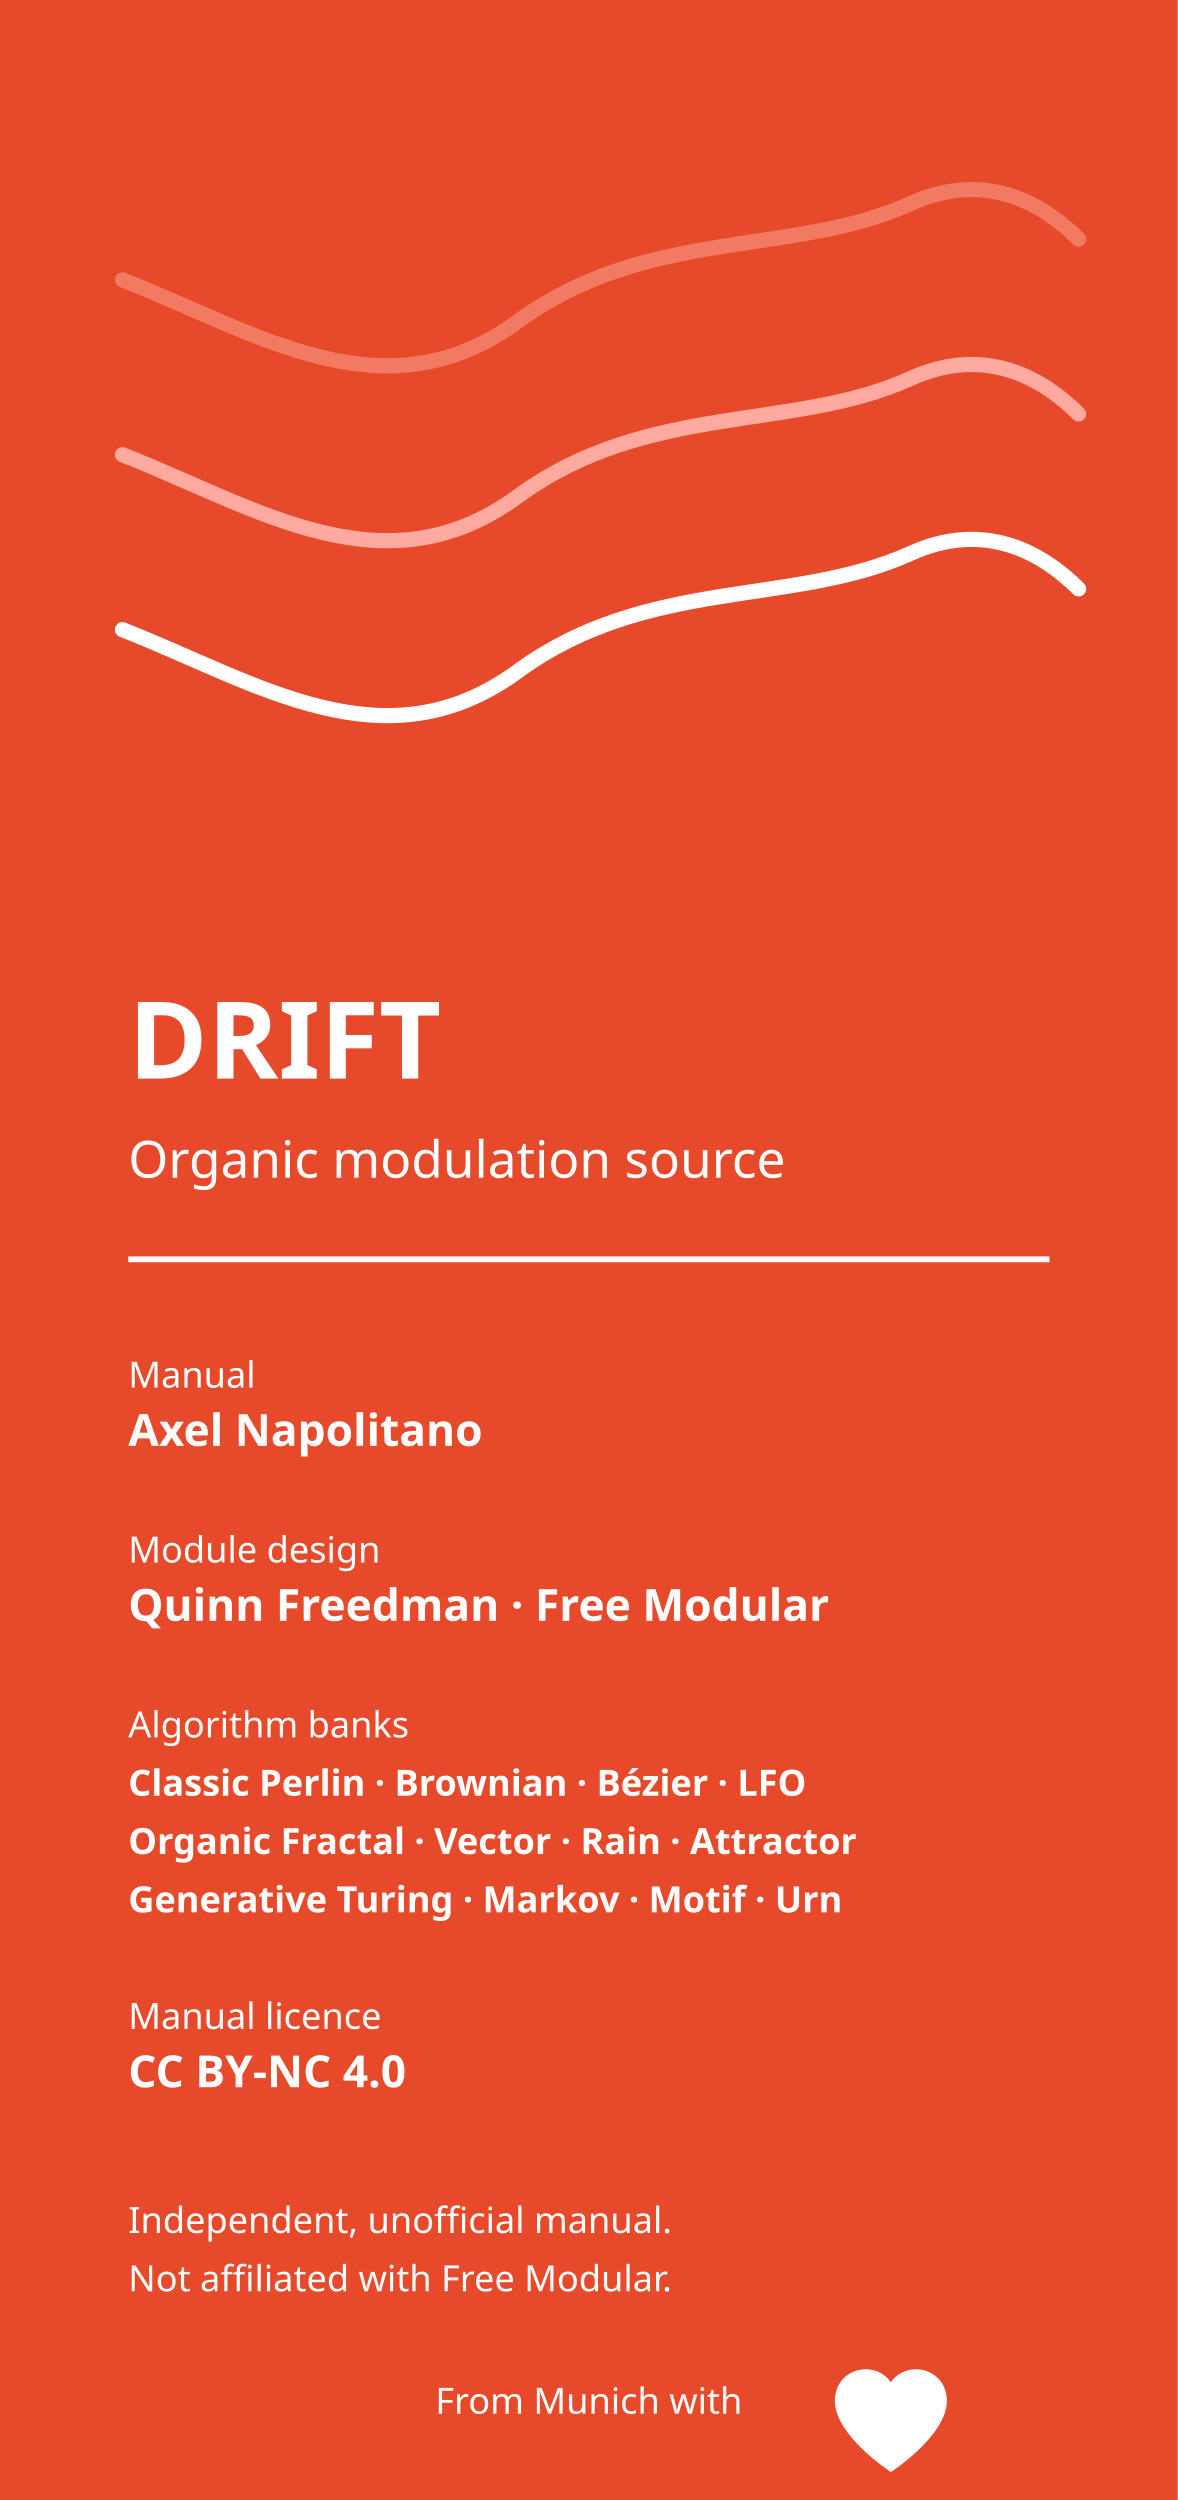
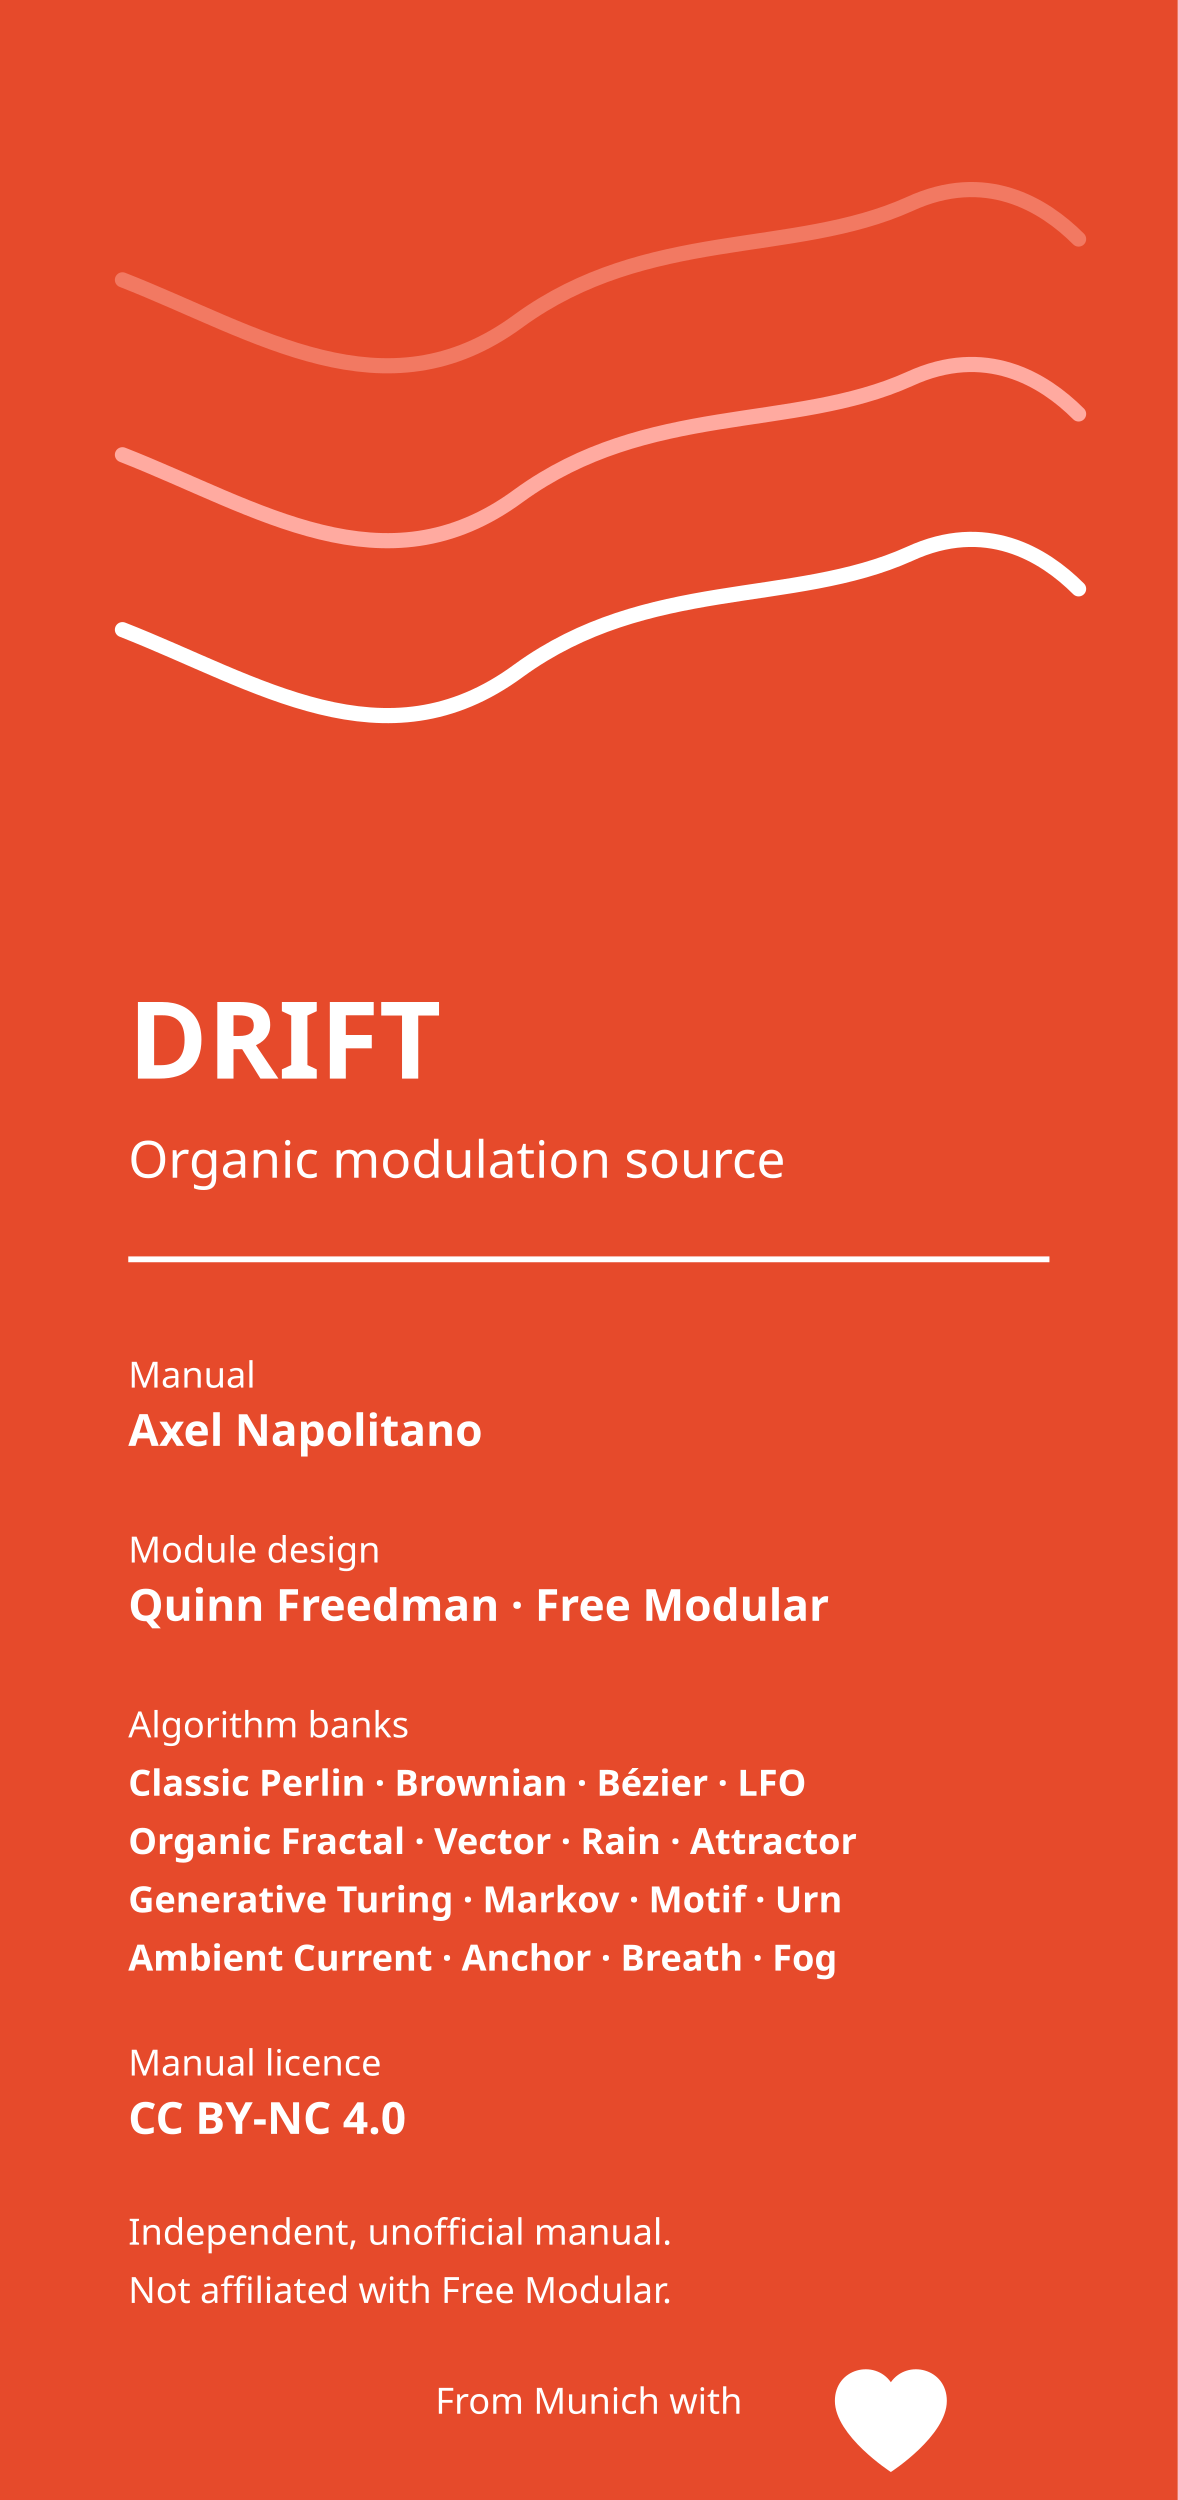
<svg xmlns="http://www.w3.org/2000/svg" viewBox="0 0 1010 2144" role="img" aria-label="Drift user manual back cover">
  <rect width="1010" height="2144" fill="#e64a2b" />
  <g fill="none" stroke-linecap="round" stroke-linejoin="round">
    <path d="M105 240 C220 285 330 360 445 275 C555 195 680 220 780 175 C845 145 895 175 925 205" stroke="#f27962" stroke-width="13" />
    <path d="M105 390 C220 435 330 510 445 425 C555 345 680 370 780 325 C845 295 895 325 925 355" stroke="#ffaaa0" stroke-width="13" />
    <path d="M105 540 C220 585 330 660 445 575 C555 495 680 520 780 475 C845 445 895 475 925 505" stroke="#ffffff" stroke-width="13" />
  </g>
  <g fill="#ffffff" font-family="Ubuntu, sans-serif">
    <text x="110" y="925" font-size="92" font-weight="600">DRIFT</text>
    <text x="110" y="1010" font-size="44" font-weight="300">Organic modulation source</text>
    <line x1="110" y1="1080" x2="900" y2="1080" stroke="#ffffff" stroke-width="5" />
    <text x="110" y="1190" font-size="31" font-weight="300">Manual</text>
    <text x="110" y="1240" font-size="38" font-weight="600">Axel Napolitano</text>
    <text x="110" y="1340" font-size="31" font-weight="300">Module design</text>
    <text x="110" y="1390" font-size="38" font-weight="600">Quinn Freedman · Free Modular</text>
    <text x="110" y="1490" font-size="31" font-weight="300">Algorithm banks</text>
    <text x="110" y="1540" font-size="31" font-weight="600">Classic  Perlin · Brownian · Bézier · LFO</text>
    <text x="110" y="1590" font-size="31" font-weight="600">Organic  Fractal · Vector · Rain · Attractor</text>
    <text x="110" y="1640" font-size="31" font-weight="600">Generative  Turing · Markov · Motif · Urn</text>
-     <text x="110" y="1740" font-size="31" font-weight="300">Manual licence</text>
-     <text x="110" y="1790" font-size="38" font-weight="600">CC BY-NC 4.0</text>
-     <text x="110" y="1915" font-size="31" font-weight="300">Independent, unofficial manual.</text>
-     <text x="110" y="1965" font-size="31" font-weight="300">Not affiliated with Free Modular.</text>
+     <text x="110" y="1690" font-size="31" font-weight="600">Ambient  Current · Anchor · Breath · Fog</text>
+     <text x="110" y="1780" font-size="31" font-weight="300">Manual licence</text>
+     <text x="110" y="1830" font-size="38" font-weight="600">CC BY-NC 4.0</text>
+     <text x="110" y="1925" font-size="31" font-weight="300">Independent, unofficial manual.</text>
+     <text x="110" y="1975" font-size="31" font-weight="300">Not affiliated with Free Modular.</text>
    <text x="505" y="2070" text-anchor="middle" font-size="31" font-weight="500">From Munich with</text>
    <path d="M764 2043 C750 2023 716 2031 716 2059 C716 2089 764 2120 764 2120 C764 2120 812 2089 812 2059 C812 2031 778 2023 764 2043Z" fill="#ffffff" />
  </g>
</svg>
